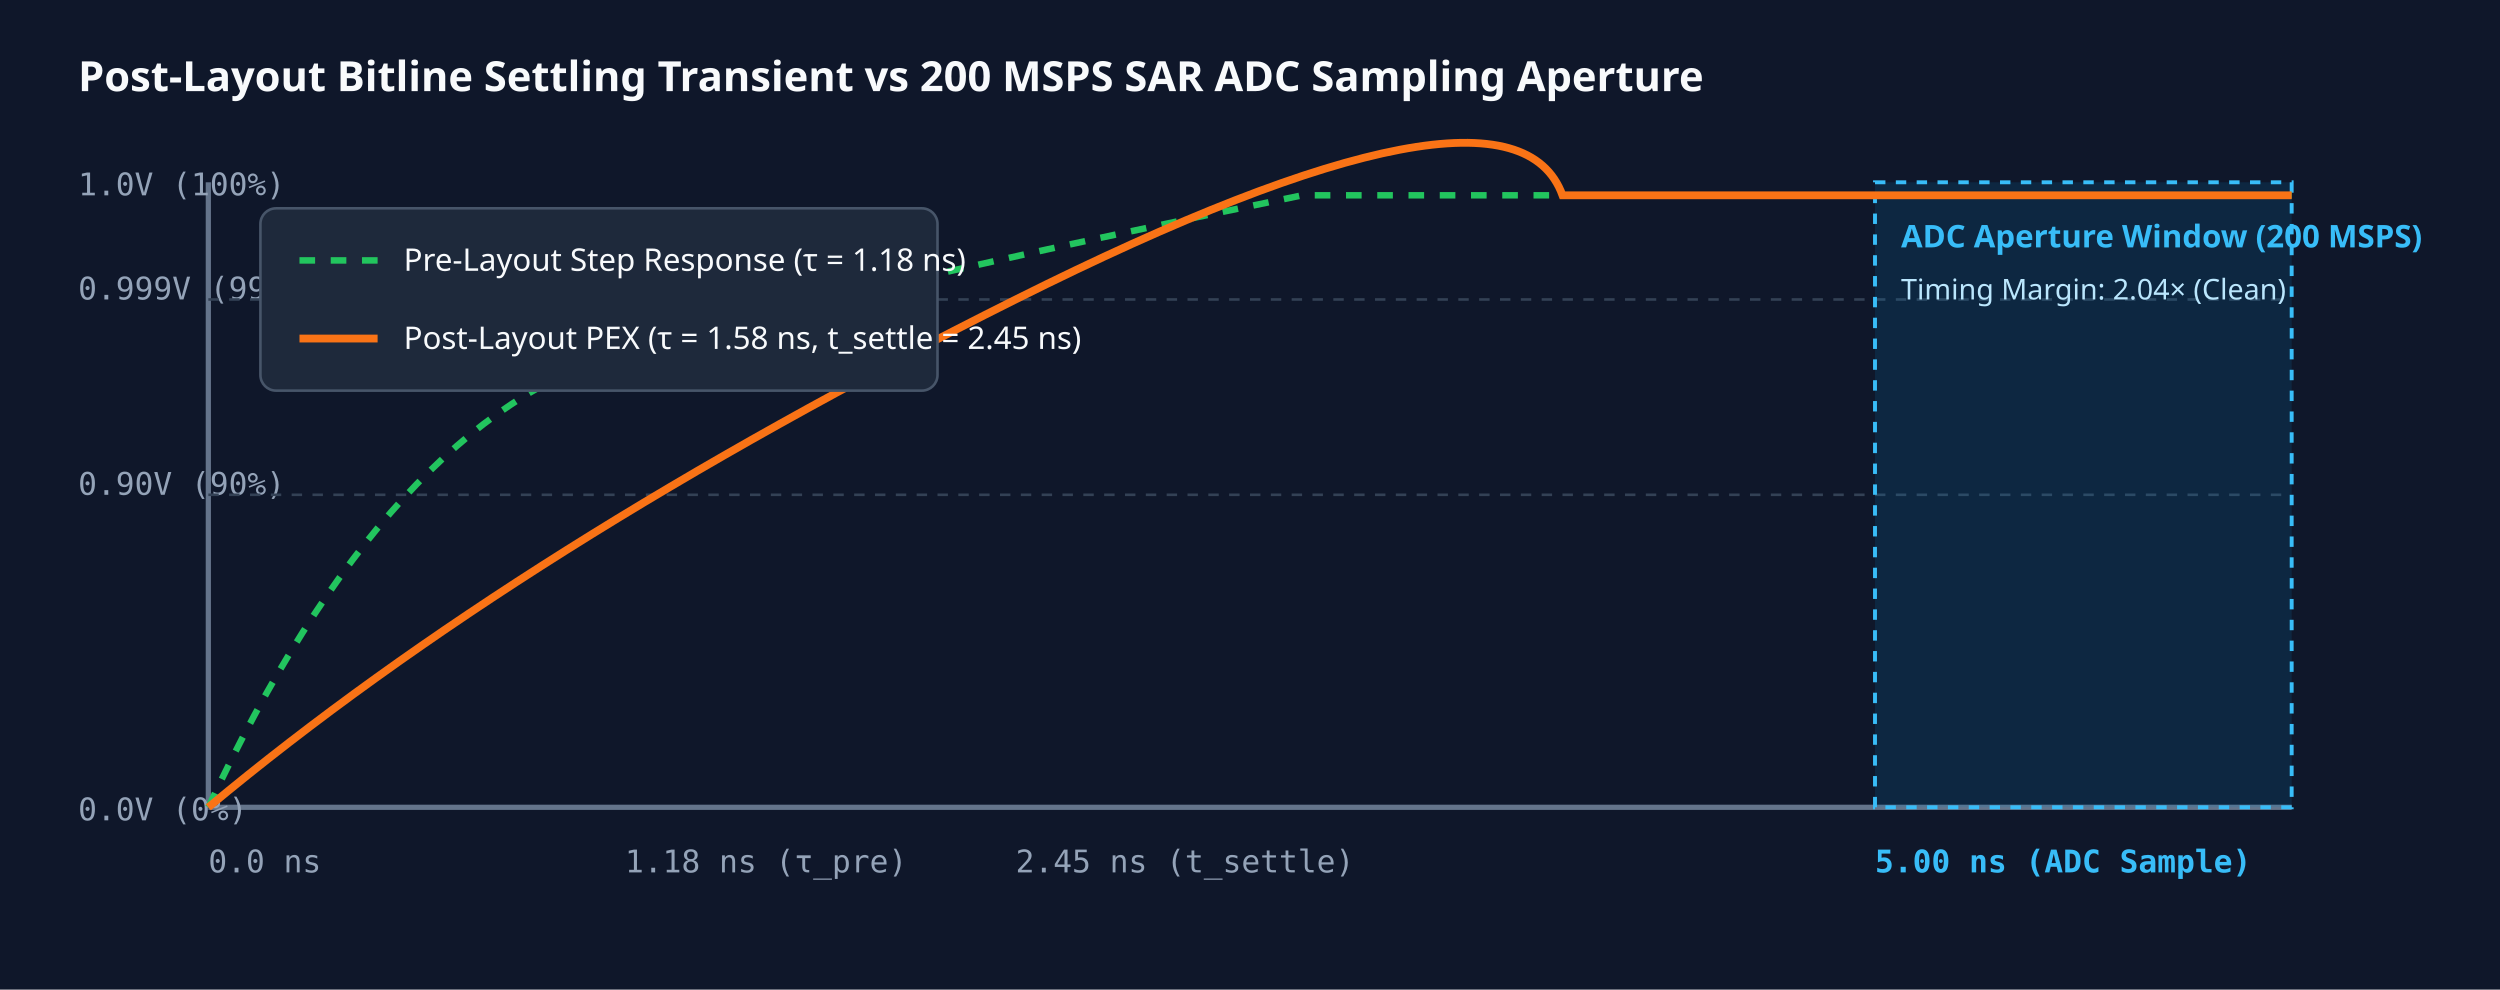
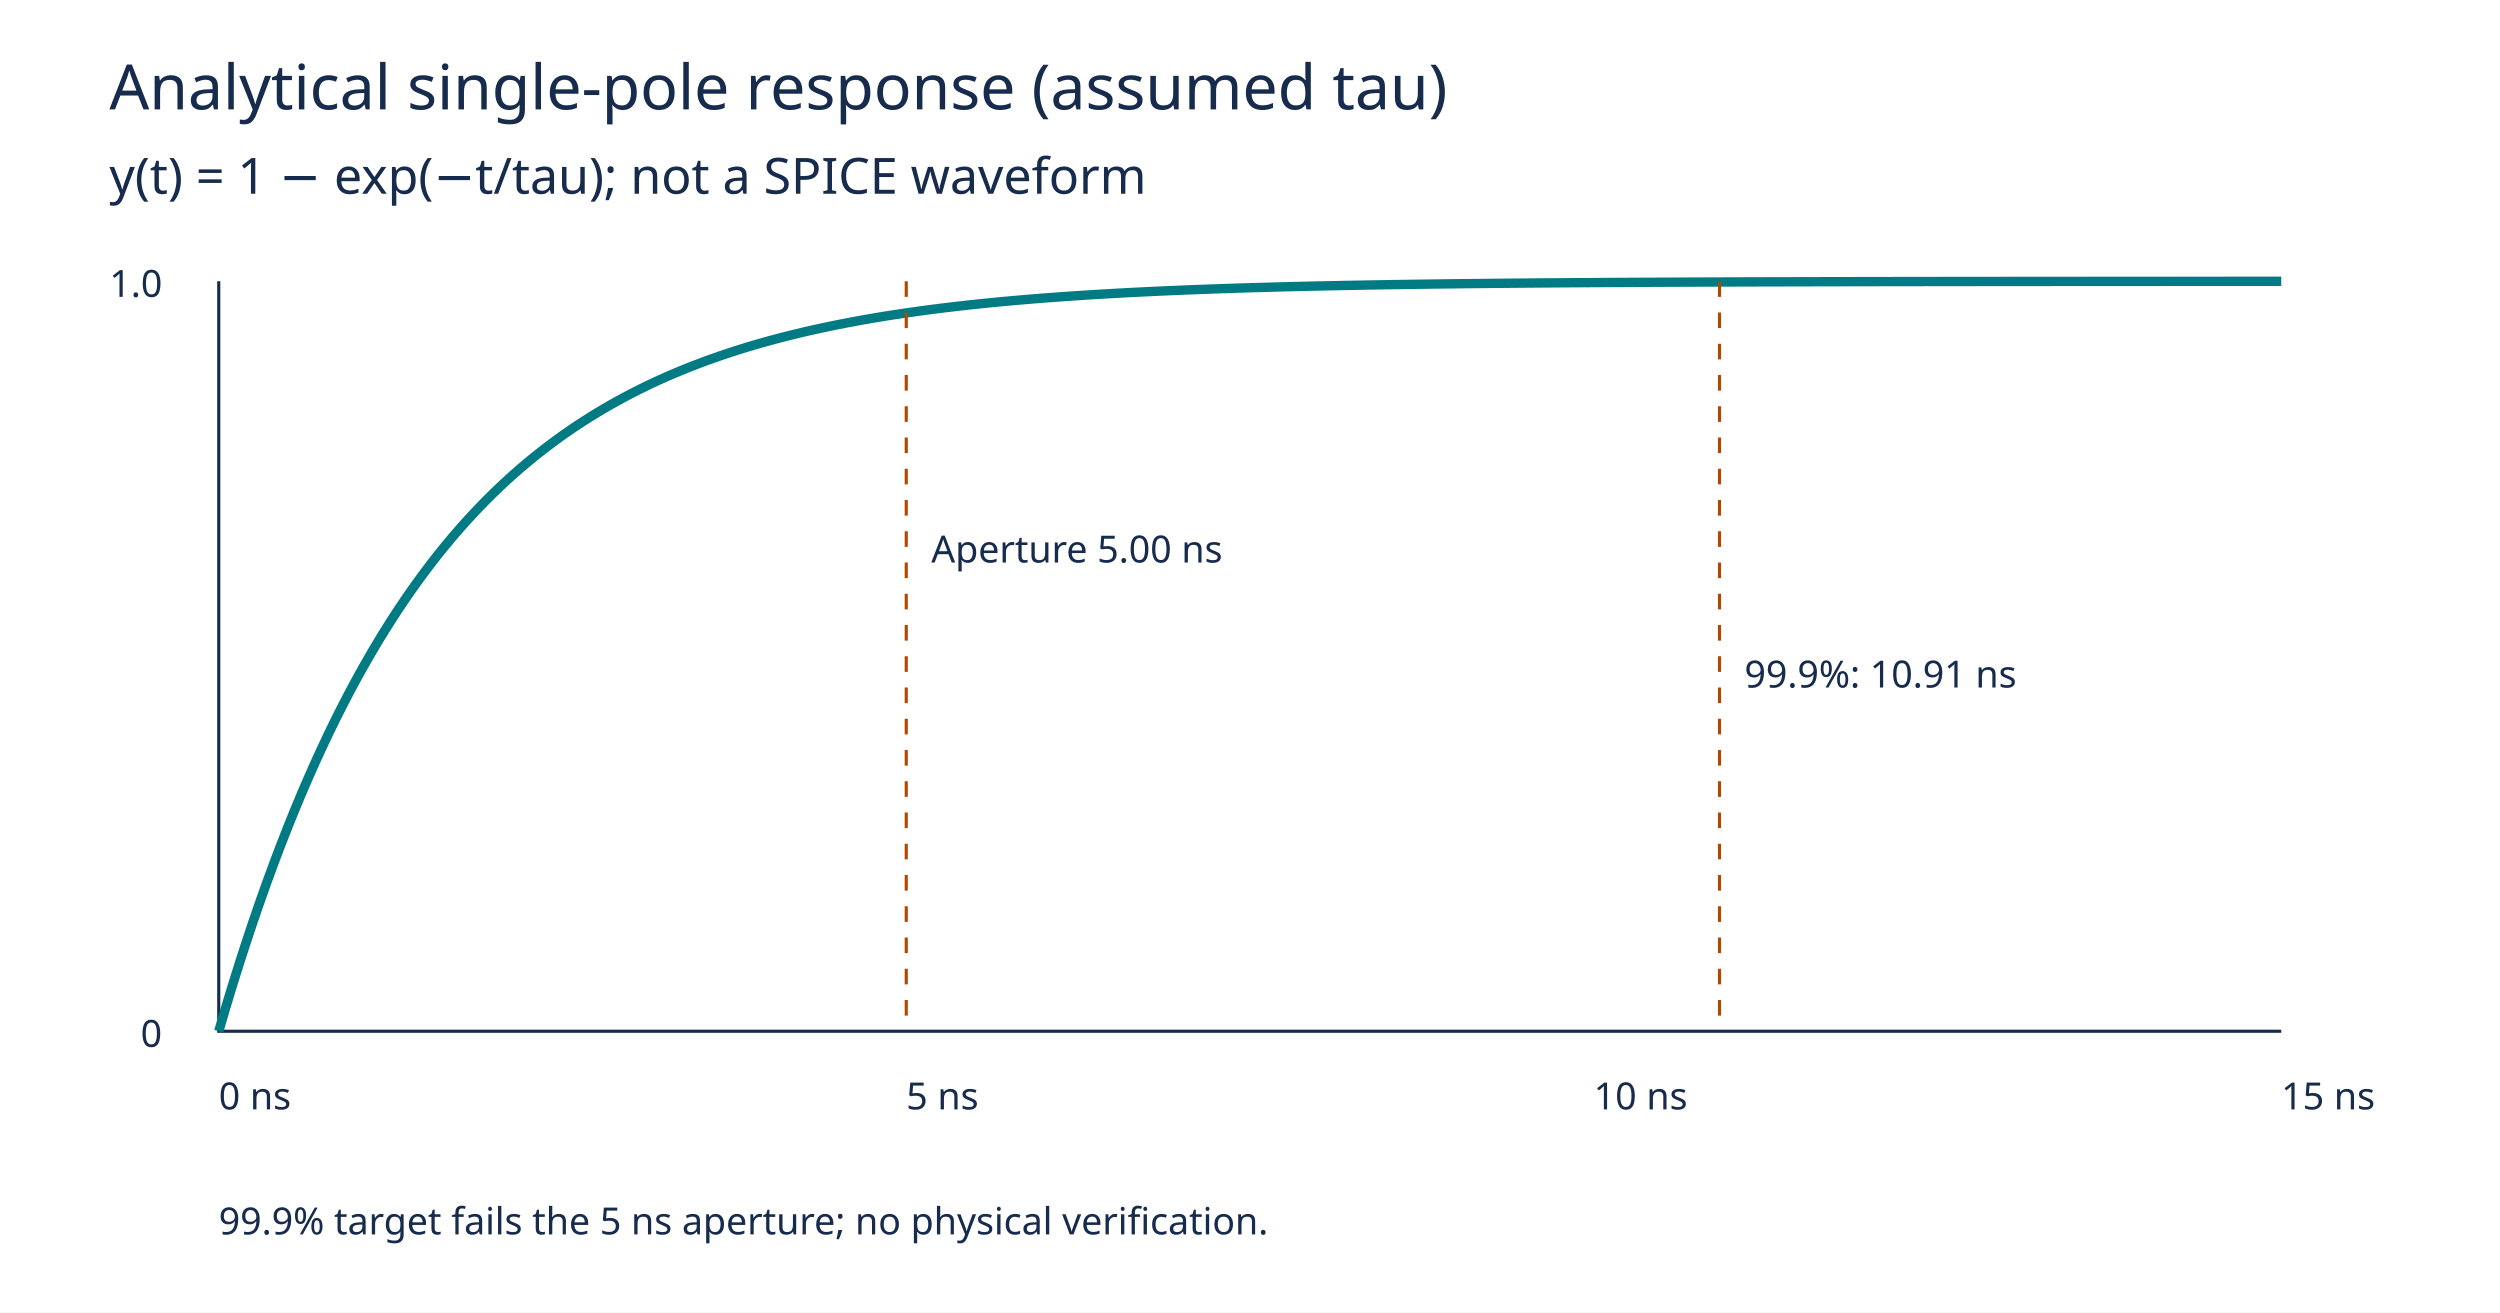
- <svg xmlns="http://www.w3.org/2000/svg" width="960" height="380" viewBox="0 0 960 380" role="img">
-   <rect width="960" height="380" fill="#0f172a" />
-   <text x="30" y="35" fill="#f8fafc" font-family="sans-serif" font-size="16" font-weight="bold">
-     Post-Layout Bitline Settling Transient vs 200 MSPS SAR ADC Sampling Aperture
-   </text>
-   <line x1="80" y1="310" x2="880" y2="310" stroke="#64748b" stroke-width="2" />
-   <line x1="80" y1="310" x2="80" y2="70" stroke="#64748b" stroke-width="2" />
-   <text x="30" y="75" fill="#94a3b8" font-family="monospace" font-size="12">1.0V (100%)</text>
-   <text x="30" y="115" fill="#94a3b8" font-family="monospace" font-size="12">0.999V (99.9%)</text>
-   <text x="30" y="190" fill="#94a3b8" font-family="monospace" font-size="12">0.90V (90%)</text>
-   <text x="30" y="315" fill="#94a3b8" font-family="monospace" font-size="12">0.0V (0%)</text>
-   <line x1="80" y1="115" x2="880" y2="115" stroke="#334155" stroke-dasharray="4,4" stroke-width="1" />
-   <line x1="80" y1="190" x2="880" y2="190" stroke="#334155" stroke-dasharray="4,4" stroke-width="1" />
-   <text x="80" y="335" fill="#94a3b8" font-family="monospace" font-size="12">0.0 ns</text>
-   <text x="240" y="335" fill="#94a3b8" font-family="monospace" font-size="12">1.18 ns (τ_pre)</text>
-   <text x="390" y="335" fill="#94a3b8" font-family="monospace" font-size="12">2.45 ns (t_settle)</text>
-   <text x="720" y="335" fill="#38bdf8" font-family="monospace" font-size="12" font-weight="bold">5.00 ns (ADC Sample)</text>
-   <rect x="720" y="70" width="160" height="240" fill="#0284c7" fill-opacity="0.15" stroke="#38bdf8" stroke-dasharray="4,4" stroke-width="1.5" />
-   <text x="730" y="95" fill="#38bdf8" font-family="sans-serif" font-size="12" font-weight="bold">ADC Aperture Window (200 MSPS)</text>
-   <text x="730" y="115" fill="#bae6fd" font-family="sans-serif" font-size="11">Timing Margin: 2.04× (Clean)</text>
-   <path d="M 80 310 Q 150 160, 240 135 T 500 75 L 880 75" fill="none" stroke="#22c55e" stroke-dasharray="6,6" stroke-width="2.5" />
-   <path d="M 80 310 Q 200 210, 390 115 T 600 75 L 880 75" fill="none" stroke="#f97316" stroke-width="3" />
-   <rect x="100" y="80" width="260" height="70" rx="6" fill="#1e293b" stroke="#475569" stroke-width="1" />
-   <line x1="115" y1="100" x2="145" y2="100" stroke="#22c55e" stroke-dasharray="6,6" stroke-width="2.5" />
-   <text x="155" y="104" fill="#f8fafc" font-family="sans-serif" font-size="12">Pre-Layout Step Response (τ = 1.18 ns)</text>
-   <line x1="115" y1="130" x2="145" y2="130" stroke="#f97316" stroke-width="3" />
-   <text x="155" y="134" fill="#f8fafc" font-family="sans-serif" font-size="12">Post-Layout PEX (τ = 1.58 ns, t_settle = 2.45 ns)</text>
+ <svg xmlns="http://www.w3.org/2000/svg" width="800" height="420" viewBox="0 0 800 420">
+   <rect width="800" height="420" fill="white" />
+   <g font-family="sans-serif" fill="#172b4d">
+     <text x="35" y="35" font-size="20">Analytical single-pole response (assumed tau)</text>
+     <text x="35" y="62" font-size="16">y(t) = 1 − exp(−t/tau); not a SPICE waveform</text>
+     <path d="M70 90 V330 H730" fill="none" stroke="#172b4d" />
+     <polyline points="70.000,330.000 72.200,322.524 74.400,315.281 76.600,308.264 78.800,301.465 81.000,294.878 83.200,288.496 85.400,282.313 87.600,276.323 89.800,270.519 92.000,264.896 94.200,259.448 96.400,254.169 98.600,249.056 100.800,244.101 103.000,239.301 105.200,234.650 107.400,230.145 109.600,225.779 111.800,221.550 114.000,217.452 116.200,213.482 118.400,209.635 120.600,205.909 122.800,202.298 125.000,198.800 127.200,195.411 129.400,192.128 131.600,188.947 133.800,185.864 136.000,182.878 138.200,179.985 140.400,177.182 142.600,174.466 144.800,171.835 147.000,169.286 149.200,166.817 151.400,164.424 153.600,162.105 155.800,159.859 158.000,157.683 160.200,155.575 162.400,153.532 164.600,151.553 166.800,149.636 169.000,147.778 171.200,145.979 173.400,144.235 175.600,142.546 177.800,140.909 180.000,139.323 182.200,137.787 184.400,136.298 186.600,134.856 188.800,133.459 191.000,132.105 193.200,130.793 195.400,129.523 197.600,128.292 199.800,127.099 202.000,125.943 204.200,124.824 206.400,123.739 208.600,122.688 210.800,121.670 213.000,120.683 215.200,119.727 217.400,118.801 219.600,117.904 221.800,117.035 224.000,116.193 226.200,115.377 228.400,114.587 230.600,113.821 232.800,113.079 235.000,112.360 237.200,111.663 239.400,110.989 241.600,110.335 243.800,109.701 246.000,109.088 248.200,108.493 250.400,107.917 252.600,107.359 254.800,106.818 257.000,106.294 259.200,105.787 261.400,105.295 263.600,104.819 265.800,104.357 268.000,103.910 270.200,103.476 272.400,103.057 274.600,102.650 276.800,102.256 279.000,101.874 281.200,101.504 283.400,101.146 285.600,100.799 287.800,100.462 290.000,100.136 292.200,99.821 294.400,99.515 296.600,99.218 298.800,98.931 301.000,98.653 303.200,98.384 305.400,98.122 307.600,97.869 309.800,97.624 312.000,97.387 314.200,97.157 316.400,96.934 318.600,96.718 320.800,96.509 323.000,96.306 325.200,96.109 327.400,95.919 329.600,95.735 331.800,95.556 334.000,95.383 336.200,95.215 338.400,95.053 340.600,94.895 342.800,94.743 345.000,94.595 347.200,94.452 349.400,94.313 351.600,94.179 353.800,94.049 356.000,93.923 358.200,93.801 360.400,93.682 362.600,93.567 364.800,93.456 367.000,93.349 369.200,93.244 371.400,93.143 373.600,93.045 375.800,92.951 378.000,92.859 380.200,92.770 382.400,92.683 384.600,92.600 386.800,92.519 389.000,92.440 391.200,92.364 393.400,92.291 395.600,92.219 397.800,92.150 400.000,92.083 402.200,92.018 404.400,91.955 406.600,91.895 408.800,91.835 411.000,91.778 413.200,91.723 415.400,91.669 417.600,91.617 419.800,91.567 422.000,91.518 424.200,91.471 426.400,91.425 428.600,91.381 430.800,91.338 433.000,91.296 435.200,91.256 437.400,91.216 439.600,91.179 441.800,91.142 444.000,91.106 446.200,91.072 448.400,91.038 450.600,91.006 452.800,90.975 455.000,90.944 457.200,90.915 459.400,90.886 461.600,90.859 463.800,90.832 466.000,90.806 468.200,90.781 470.400,90.757 472.600,90.733 474.800,90.710 477.000,90.688 479.200,90.667 481.400,90.646 483.600,90.626 485.800,90.606 488.000,90.587 490.200,90.569 492.400,90.551 494.600,90.534 496.800,90.518 499.000,90.502 501.200,90.486 503.400,90.471 505.600,90.456 507.800,90.442 510.000,90.428 512.200,90.415 514.400,90.402 516.600,90.389 518.800,90.377 521.000,90.365 523.200,90.354 525.400,90.343 527.600,90.332 529.800,90.322 532.000,90.312 534.200,90.302 536.400,90.293 538.600,90.284 540.800,90.275 543.000,90.266 545.200,90.258 547.400,90.250 549.600,90.242 551.800,90.235 554.000,90.227 556.200,90.220 558.400,90.213 560.600,90.207 562.800,90.200 565.000,90.194 567.200,90.188 569.400,90.182 571.600,90.177 573.800,90.171 576.000,90.166 578.200,90.161 580.400,90.156 582.600,90.151 584.800,90.146 587.000,90.141 589.200,90.137 591.400,90.133 593.600,90.129 595.800,90.125 598.000,90.121 600.200,90.117 602.400,90.113 604.600,90.110 606.800,90.106 609.000,90.103 611.200,90.100 613.400,90.097 615.600,90.094 617.800,90.091 620.000,90.088 622.200,90.085 624.400,90.083 626.600,90.080 628.800,90.078 631.000,90.075 633.200,90.073 635.400,90.071 637.600,90.068 639.800,90.066 642.000,90.064 644.200,90.062 646.400,90.060 648.600,90.058 650.800,90.056 653.000,90.055 655.200,90.053 657.400,90.051 659.600,90.050 661.800,90.048 664.000,90.047 666.200,90.045 668.400,90.044 670.600,90.042 672.800,90.041 675.000,90.040 677.200,90.039 679.400,90.037 681.600,90.036 683.800,90.035 686.000,90.034 688.200,90.033 690.400,90.032 692.600,90.031 694.800,90.030 697.000,90.029 699.200,90.028 701.400,90.027 703.600,90.026 705.800,90.026 708.000,90.025 710.200,90.024 712.400,90.023 714.600,90.023 716.800,90.022 719.000,90.021 721.200,90.021 723.400,90.020 725.600,90.019 727.800,90.019 730.000,90.018" fill="none" stroke="#007b83" stroke-width="3" />
+     <text x="35" y="95">1.0</text>
+     <text x="45" y="335">0</text>
+     <text x="70" y="355">0 ns</text>
+     <text x="290" y="355">5 ns</text>
+     <text x="510" y="355">10 ns</text>
+     <text x="730" y="355">15 ns</text>
+     <path d="M290.000 90 V330" stroke="#b34700" stroke-dasharray="5 5" />
+     <text x="298.000" y="180">Aperture 5.00 ns</text>
+     <path d="M550.236 90 V330" stroke="#b34700" stroke-dasharray="5 5" />
+     <text x="558.236" y="220">99.9%: 10.91 ns</text>
+     <text x="70" y="395">99.9% target fails the 5 ns aperture; no physical verification.</text>
+   </g>
</svg>
